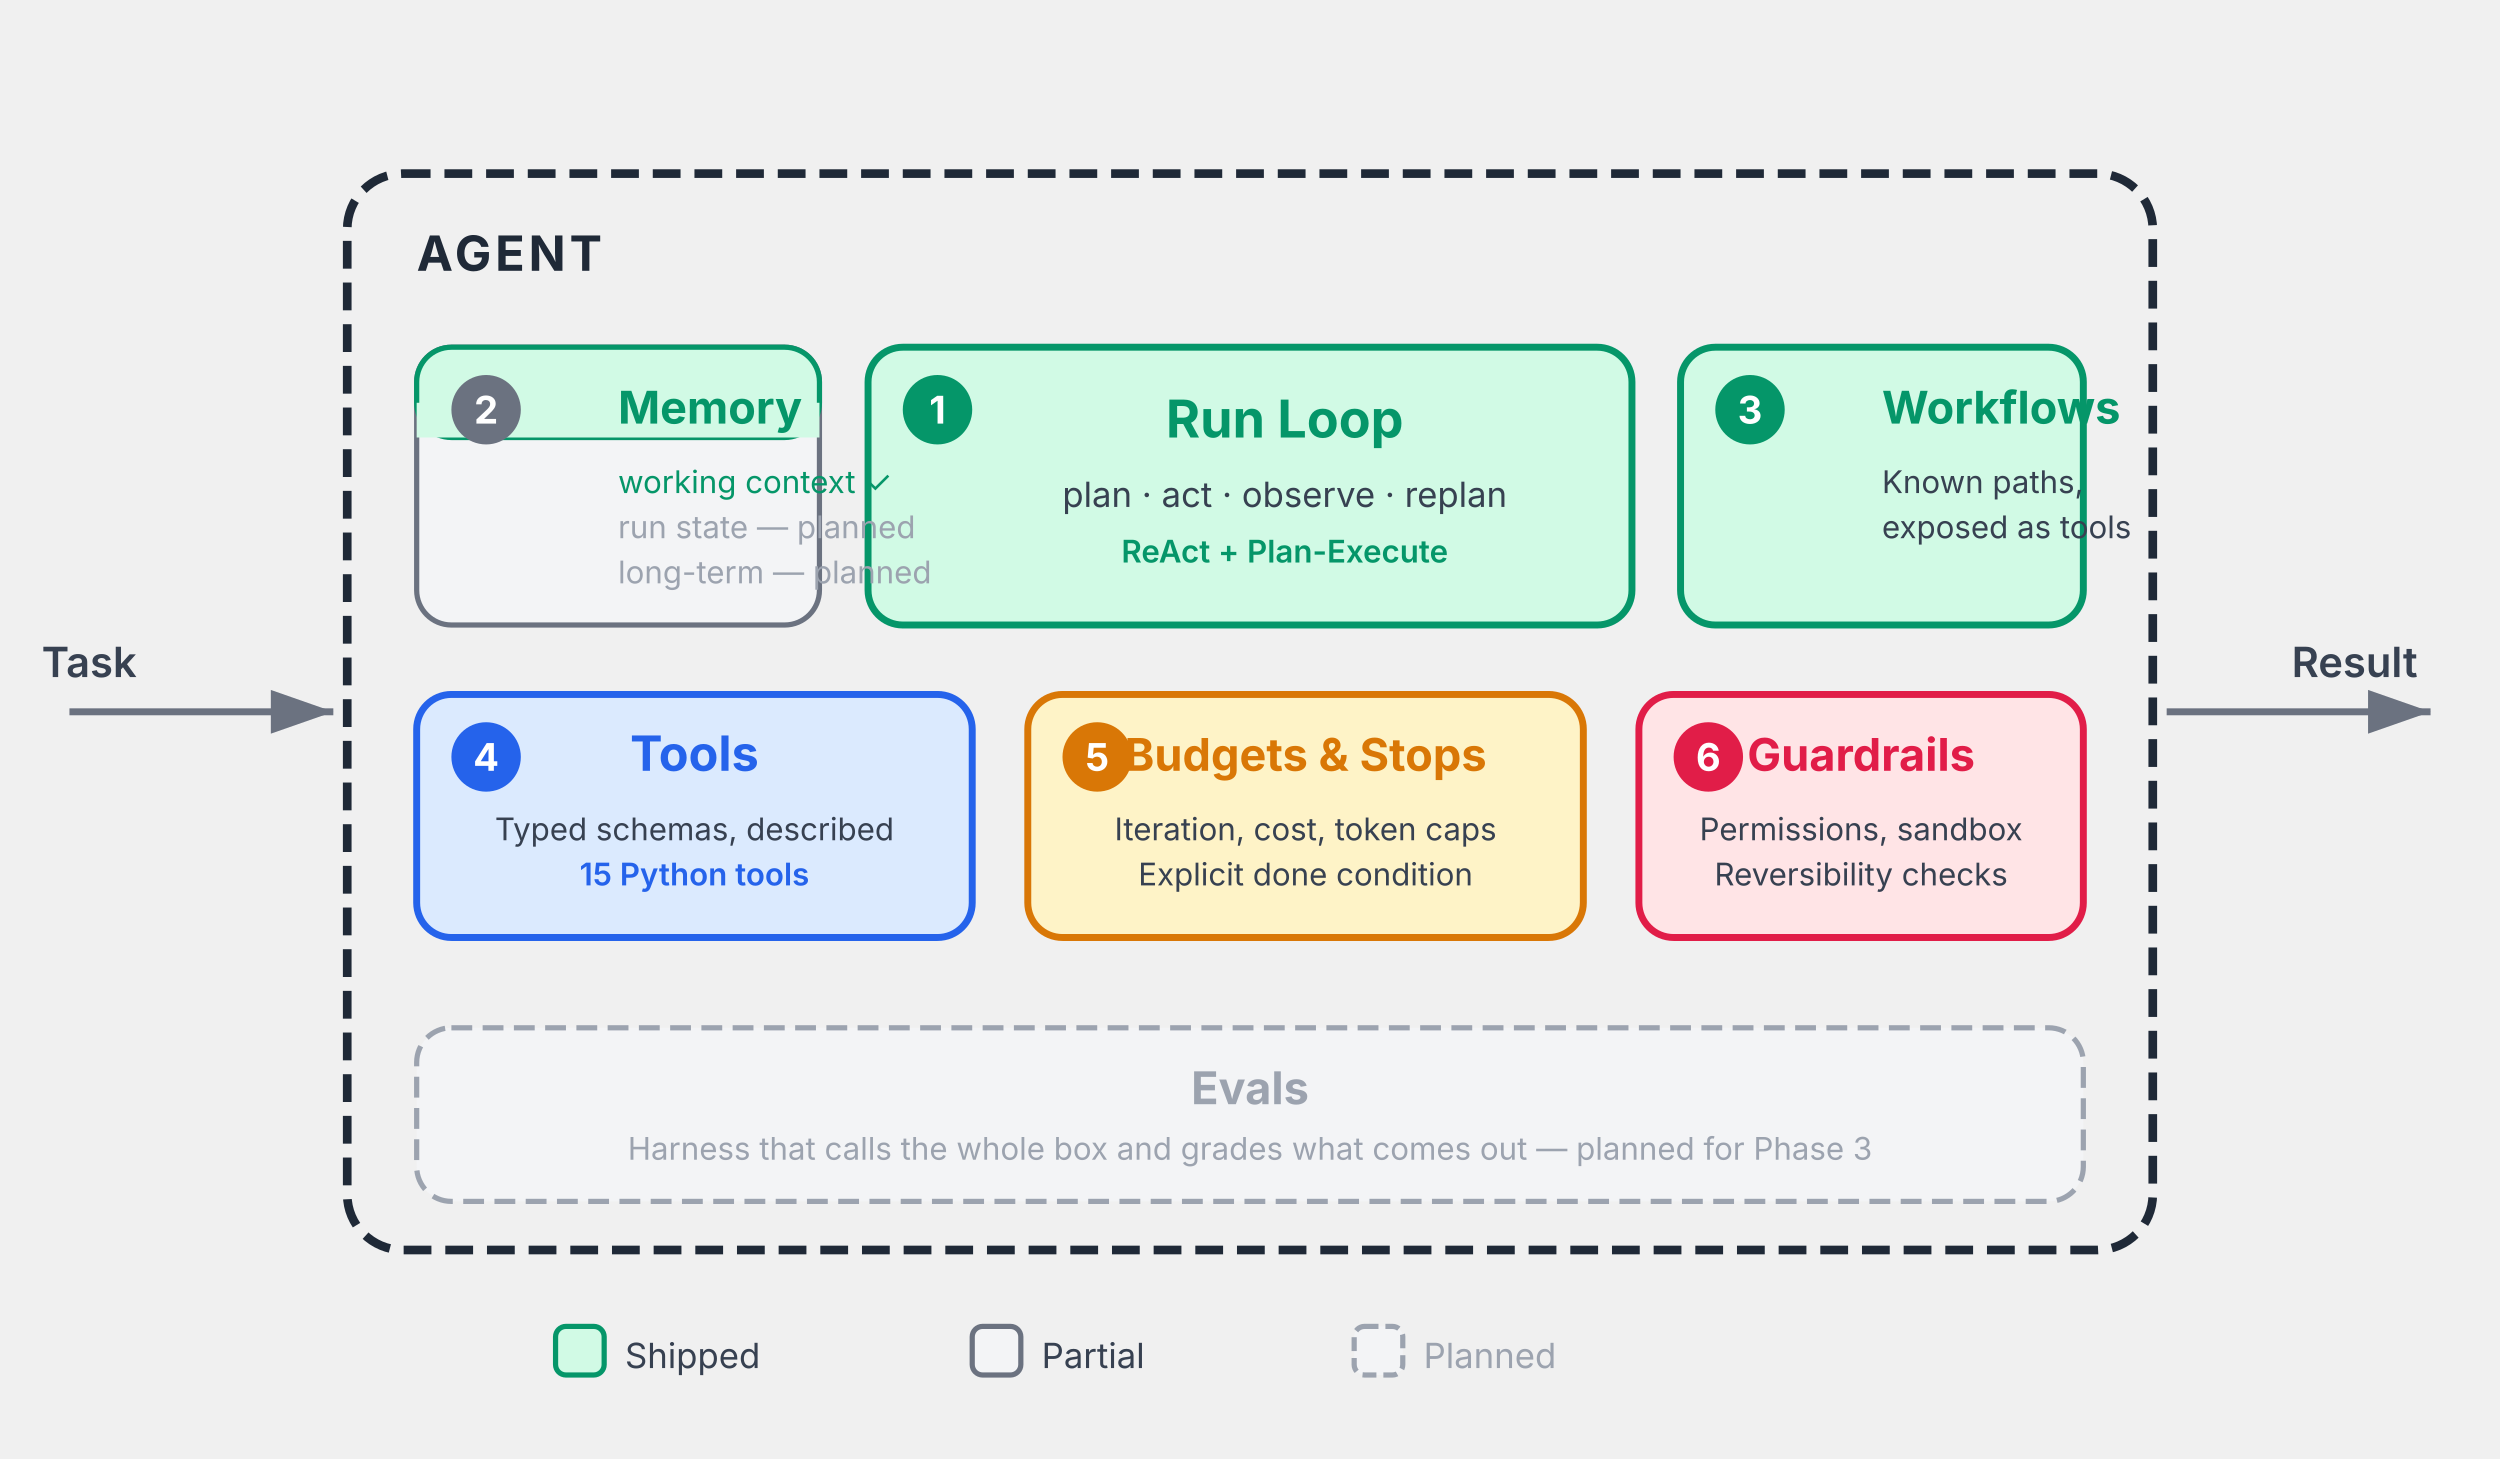
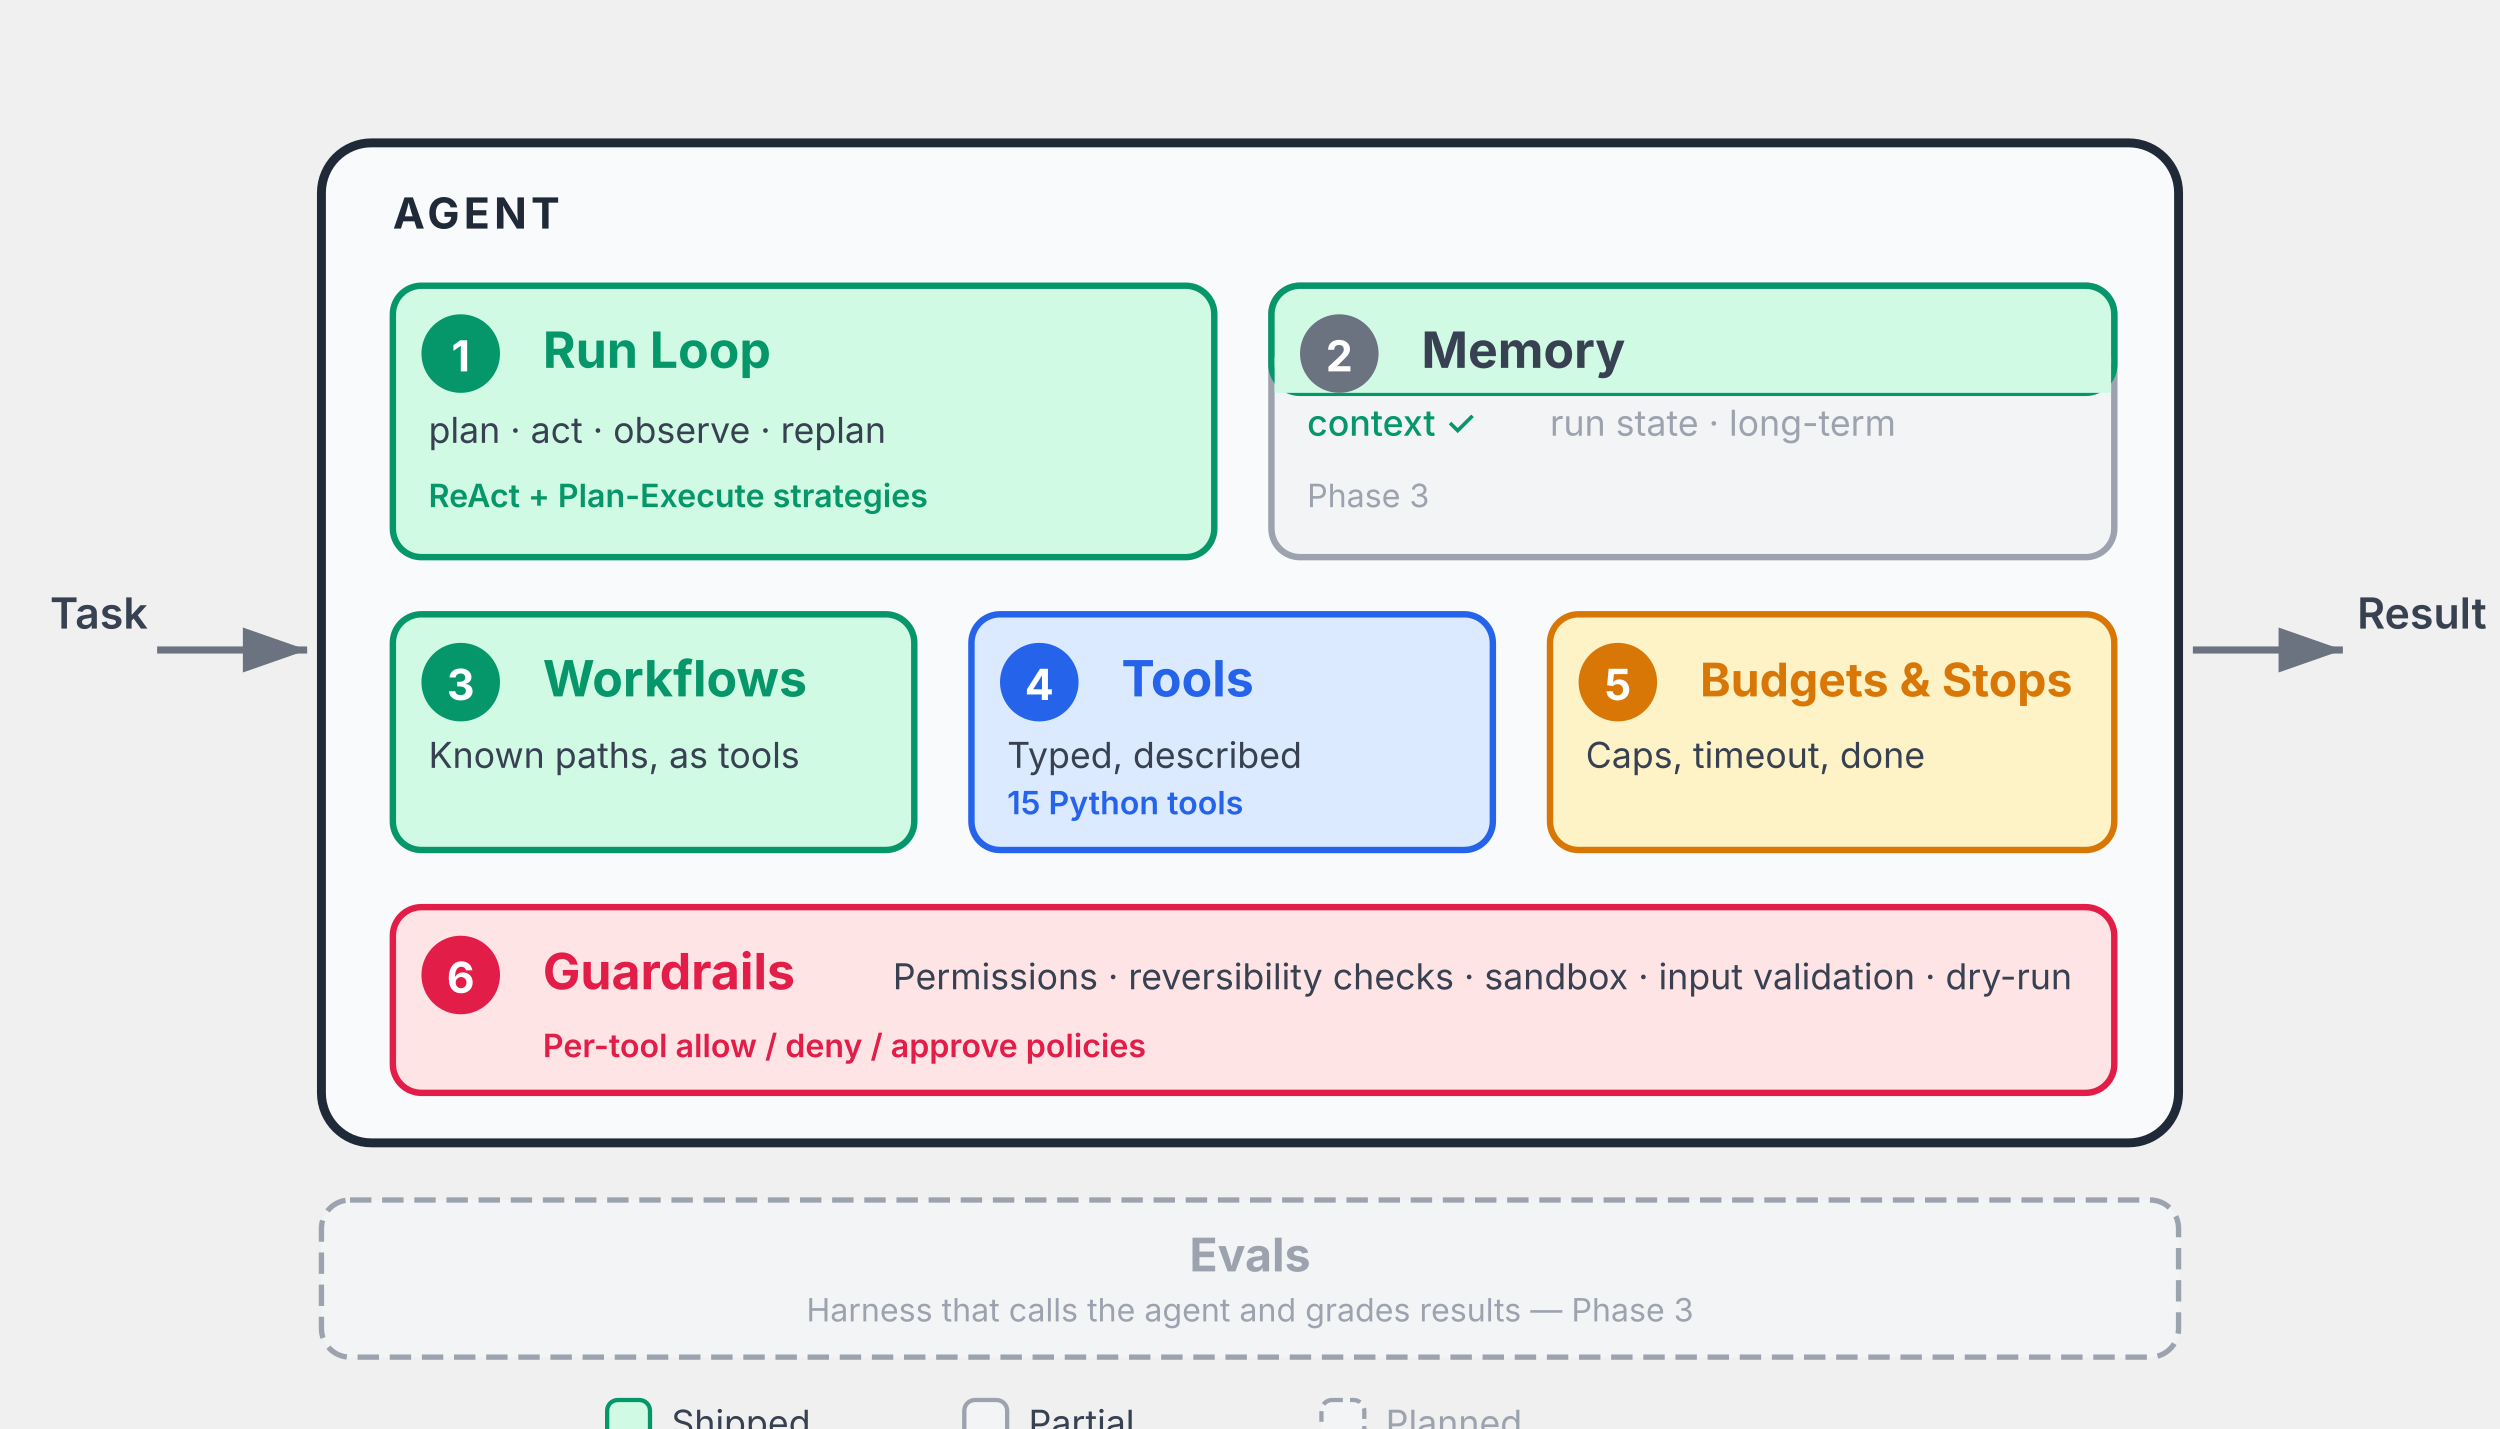
- <svg xmlns="http://www.w3.org/2000/svg" viewBox="0 0 720 420" width="720" height="420" style="font-family:system-ui,-apple-system,sans-serif;background:#ffffff">
-   <rect x="100" y="50" width="520" height="310" rx="16" fill="none" stroke="#1f2937" stroke-width="2.5" stroke-dasharray="8 4" />
-   <text x="120" y="78" font-size="14" font-weight="700" fill="#1f2937" letter-spacing="0.08em">AGENT</text>
-   <line x1="20" y1="205" x2="96" y2="205" stroke="#6b7280" stroke-width="2" marker-end="url(#arw)" />
-   <text x="12" y="195" font-size="12" font-weight="600" fill="#374151">Task</text>
-   <line x1="624" y1="205" x2="700" y2="205" stroke="#6b7280" stroke-width="2" marker-end="url(#arw)" />
-   <text x="660" y="195" font-size="12" font-weight="600" fill="#374151">Result</text>
+ <svg xmlns="http://www.w3.org/2000/svg" viewBox="0 0 700 400" width="700" height="400" style="font-family:system-ui,-apple-system,sans-serif;background:#ffffff">
  <defs>
    <marker id="arw" viewBox="0 0 10 7" refX="10" refY="3.5" markerWidth="9" markerHeight="7" orient="auto-start-reverse">
      <polygon points="0 0, 10 3.5, 0 7" fill="#6b7280" />
    </marker>
  </defs>
-   <rect x="250" y="100" width="220" height="80" rx="10" fill="#d1fae5" stroke="#059669" stroke-width="2" />
-   <circle cx="270" cy="118" r="10" fill="#059669" />
-   <text x="270" y="122" text-anchor="middle" font-size="11" font-weight="700" fill="#ffffff">1</text>
-   <text x="370" y="126" text-anchor="middle" font-size="15" font-weight="700" fill="#059669">Run Loop</text>
-   <text x="370" y="146" text-anchor="middle" font-size="10" fill="#374151">plan · act · observe · replan</text>
-   <text x="370" y="162" text-anchor="middle" font-size="9" fill="#059669" font-weight="600">ReAct + Plan-Execute</text>
-   <rect x="120" y="100" width="116" height="80" rx="10" fill="#f3f4f6" stroke="#6b7280" stroke-width="1.5" />
-   <rect x="120" y="100" width="116" height="26" rx="10" fill="#d1fae5" stroke="#059669" stroke-width="1.5" />
-   <rect x="120" y="116" width="116" height="10" rx="0" fill="#d1fae5" />
-   <circle cx="140" cy="118" r="10" fill="#6b7280" />
-   <text x="140" y="122" text-anchor="middle" font-size="11" font-weight="700" fill="#ffffff">2</text>
-   <text x="178" y="122" font-size="13" font-weight="700" fill="#059669">Memory</text>
-   <text x="178" y="142" font-size="9" fill="#059669">working context ✓</text>
-   <text x="178" y="155" font-size="9" fill="#9ca3af">run state — planned</text>
-   <text x="178" y="168" font-size="9" fill="#9ca3af">long-term — planned</text>
-   <rect x="484" y="100" width="116" height="80" rx="10" fill="#d1fae5" stroke="#059669" stroke-width="2" />
-   <circle cx="504" cy="118" r="10" fill="#059669" />
-   <text x="504" y="122" text-anchor="middle" font-size="11" font-weight="700" fill="#ffffff">3</text>
-   <text x="542" y="122" font-size="13" font-weight="700" fill="#059669">Workflows</text>
-   <text x="542" y="142" font-size="9" fill="#374151">Known paths,</text>
-   <text x="542" y="155" font-size="9" fill="#374151">exposed as tools</text>
-   <rect x="120" y="200" width="160" height="70" rx="10" fill="#dbeafe" stroke="#2563eb" stroke-width="2" />
-   <circle cx="140" cy="218" r="10" fill="#2563eb" />
-   <text x="140" y="222" text-anchor="middle" font-size="11" font-weight="700" fill="#ffffff">4</text>
-   <text x="200" y="222" text-anchor="middle" font-size="14" font-weight="700" fill="#2563eb">Tools</text>
-   <text x="200" y="242" text-anchor="middle" font-size="9" fill="#374151">Typed schemas, described</text>
-   <text x="200" y="255" text-anchor="middle" font-size="9" fill="#2563eb" font-weight="600">15 Python tools</text>
-   <rect x="296" y="200" width="160" height="70" rx="10" fill="#fef3c7" stroke="#d97706" stroke-width="2" />
-   <circle cx="316" cy="218" r="10" fill="#d97706" />
-   <text x="316" y="222" text-anchor="middle" font-size="11" font-weight="700" fill="#ffffff">5</text>
-   <text x="376" y="222" text-anchor="middle" font-size="13" font-weight="700" fill="#d97706">Budgets &amp; Stops</text>
-   <text x="376" y="242" text-anchor="middle" font-size="9" fill="#374151">Iteration, cost, token caps</text>
-   <text x="376" y="255" text-anchor="middle" font-size="9" fill="#374151">Explicit done condition</text>
-   <rect x="472" y="200" width="128" height="70" rx="10" fill="#ffe4e6" stroke="#e11d48" stroke-width="2" />
-   <circle cx="492" cy="218" r="10" fill="#e11d48" />
-   <text x="492" y="222" text-anchor="middle" font-size="11" font-weight="700" fill="#ffffff">6</text>
-   <text x="536" y="222" text-anchor="middle" font-size="13" font-weight="700" fill="#e11d48">Guardrails</text>
-   <text x="536" y="242" text-anchor="middle" font-size="9" fill="#374151">Permissions, sandbox</text>
-   <text x="536" y="255" text-anchor="middle" font-size="9" fill="#374151">Reversibility checks</text>
-   <rect x="120" y="296" width="480" height="50" rx="10" fill="#f3f4f6" stroke="#9ca3af" stroke-width="1.5" stroke-dasharray="6 3" />
-   <text x="360" y="318" text-anchor="middle" font-size="13" font-weight="700" fill="#9ca3af">Evals</text>
-   <text x="360" y="334" text-anchor="middle" font-size="9" fill="#9ca3af">Harness that calls the whole box and grades what comes out — planned for Phase 3</text>
-   <rect x="160" y="382" width="14" height="14" rx="3" fill="#d1fae5" stroke="#059669" stroke-width="1.5" />
-   <text x="180" y="394" font-size="10" fill="#374151">Shipped</text>
-   <rect x="280" y="382" width="14" height="14" rx="3" fill="#f3f4f6" stroke="#6b7280" stroke-width="1.5" />
-   <text x="300" y="394" font-size="10" fill="#374151">Partial</text>
-   <rect x="390" y="382" width="14" height="14" rx="3" fill="#f3f4f6" stroke="#9ca3af" stroke-width="1.5" stroke-dasharray="4 2" />
-   <text x="410" y="394" font-size="10" fill="#9ca3af">Planned</text>
+   <rect x="90" y="40" width="520" height="280" rx="14" fill="#f9fafb" stroke="#1f2937" stroke-width="2.5" />
+   <text x="110" y="64" font-size="12" font-weight="700" fill="#1f2937" letter-spacing="0.1em">AGENT</text>
+   <text x="14" y="176" font-size="12" font-weight="600" fill="#374151">Task</text>
+   <line x1="44" y1="182" x2="86" y2="182" stroke="#6b7280" stroke-width="2" marker-end="url(#arw)" />
+   <line x1="614" y1="182" x2="656" y2="182" stroke="#6b7280" stroke-width="2" marker-end="url(#arw)" />
+   <text x="660" y="176" font-size="12" font-weight="600" fill="#374151">Result</text>
+   <rect x="110" y="80" width="230" height="76" rx="8" fill="#d1fae5" stroke="#059669" stroke-width="1.8" />
+   <rect x="118" y="88" width="22" height="22" rx="11" fill="#059669" />
+   <text x="129" y="104" text-anchor="middle" font-size="12" font-weight="700" fill="#fff">1</text>
+   <text x="152" y="103" font-size="14" font-weight="700" fill="#059669">Run Loop</text>
+   <text x="120" y="124" font-size="10" fill="#374151">plan · act · observe · replan</text>
+   <text x="120" y="142" font-size="9" fill="#059669" font-weight="600">ReAct + Plan-Execute strategies</text>
+   <rect x="356" y="80" width="236" height="76" rx="8" fill="#f3f4f6" stroke="#9ca3af" stroke-width="1.8" />
+   <rect x="356" y="80" width="236" height="30" rx="8" fill="#d1fae5" stroke="#059669" stroke-width="1.8" />
+   <rect x="356.9" y="100" width="234.2" height="10" fill="#d1fae5" />
+   <rect x="118" y="88" width="0" height="0" />
+   <rect x="364" y="88" width="22" height="22" rx="11" fill="#6b7280" />
+   <text x="375" y="104" text-anchor="middle" font-size="12" font-weight="700" fill="#fff">2</text>
+   <text x="398" y="103" font-size="14" font-weight="700" fill="#374151">Memory</text>
+   <text x="366" y="122" font-size="10" fill="#059669" font-weight="500">context ✓</text>
+   <text x="434" y="122" font-size="10" fill="#9ca3af">run state · long-term</text>
+   <text x="366" y="142" font-size="9" fill="#9ca3af">Phase 3</text>
+   <rect x="110" y="172" width="146" height="66" rx="8" fill="#d1fae5" stroke="#059669" stroke-width="1.8" />
+   <rect x="118" y="180" width="22" height="22" rx="11" fill="#059669" />
+   <text x="129" y="196" text-anchor="middle" font-size="12" font-weight="700" fill="#fff">3</text>
+   <text x="152" y="195" font-size="14" font-weight="700" fill="#059669">Workflows</text>
+   <text x="120" y="215" font-size="10" fill="#374151">Known paths, as tools</text>
+   <rect x="272" y="172" width="146" height="66" rx="8" fill="#dbeafe" stroke="#2563eb" stroke-width="1.8" />
+   <rect x="280" y="180" width="22" height="22" rx="11" fill="#2563eb" />
+   <text x="291" y="196" text-anchor="middle" font-size="12" font-weight="700" fill="#fff">4</text>
+   <text x="314" y="195" font-size="14" font-weight="700" fill="#2563eb">Tools</text>
+   <text x="282" y="215" font-size="10" fill="#374151">Typed, described</text>
+   <text x="282" y="228" font-size="9" fill="#2563eb" font-weight="600">15 Python tools</text>
+   <rect x="434" y="172" width="158" height="66" rx="8" fill="#fef3c7" stroke="#d97706" stroke-width="1.8" />
+   <rect x="442" y="180" width="22" height="22" rx="11" fill="#d97706" />
+   <text x="453" y="196" text-anchor="middle" font-size="12" font-weight="700" fill="#fff">5</text>
+   <text x="476" y="195" font-size="13" font-weight="700" fill="#d97706">Budgets &amp; Stops</text>
+   <text x="444" y="215" font-size="10" fill="#374151">Caps, timeout, done</text>
+   <rect x="110" y="254" width="482" height="52" rx="8" fill="#ffe4e6" stroke="#e11d48" stroke-width="1.8" />
+   <rect x="118" y="262" width="22" height="22" rx="11" fill="#e11d48" />
+   <text x="129" y="278" text-anchor="middle" font-size="12" font-weight="700" fill="#fff">6</text>
+   <text x="152" y="277" font-size="14" font-weight="700" fill="#e11d48">Guardrails</text>
+   <text x="250" y="277" font-size="10" fill="#374151">Permissions · reversibility checks · sandbox · input validation · dry-run</text>
+   <text x="152" y="296" font-size="9" fill="#e11d48" font-weight="600">Per-tool allow / deny / approve policies</text>
+   <rect x="90" y="336" width="520" height="44" rx="8" fill="#f3f4f6" stroke="#9ca3af" stroke-width="1.5" stroke-dasharray="6 3" />
+   <text x="350" y="356" text-anchor="middle" font-size="13" font-weight="700" fill="#9ca3af">Evals</text>
+   <text x="350" y="370" text-anchor="middle" font-size="9" fill="#9ca3af">Harness that calls the agent and grades results — Phase 3</text>
+   <rect x="170" y="392" width="12" height="12" rx="3" fill="#d1fae5" stroke="#059669" stroke-width="1.2" />
+   <text x="188" y="402" font-size="10" fill="#374151">Shipped</text>
+   <rect x="270" y="392" width="12" height="12" rx="3" fill="#f3f4f6" stroke="#9ca3af" stroke-width="1.2" />
+   <text x="288" y="402" font-size="10" fill="#374151">Partial</text>
+   <rect x="370" y="392" width="12" height="12" rx="3" fill="#f3f4f6" stroke="#9ca3af" stroke-width="1.2" stroke-dasharray="3 2" />
+   <text x="388" y="402" font-size="10" fill="#9ca3af">Planned</text>
</svg>
